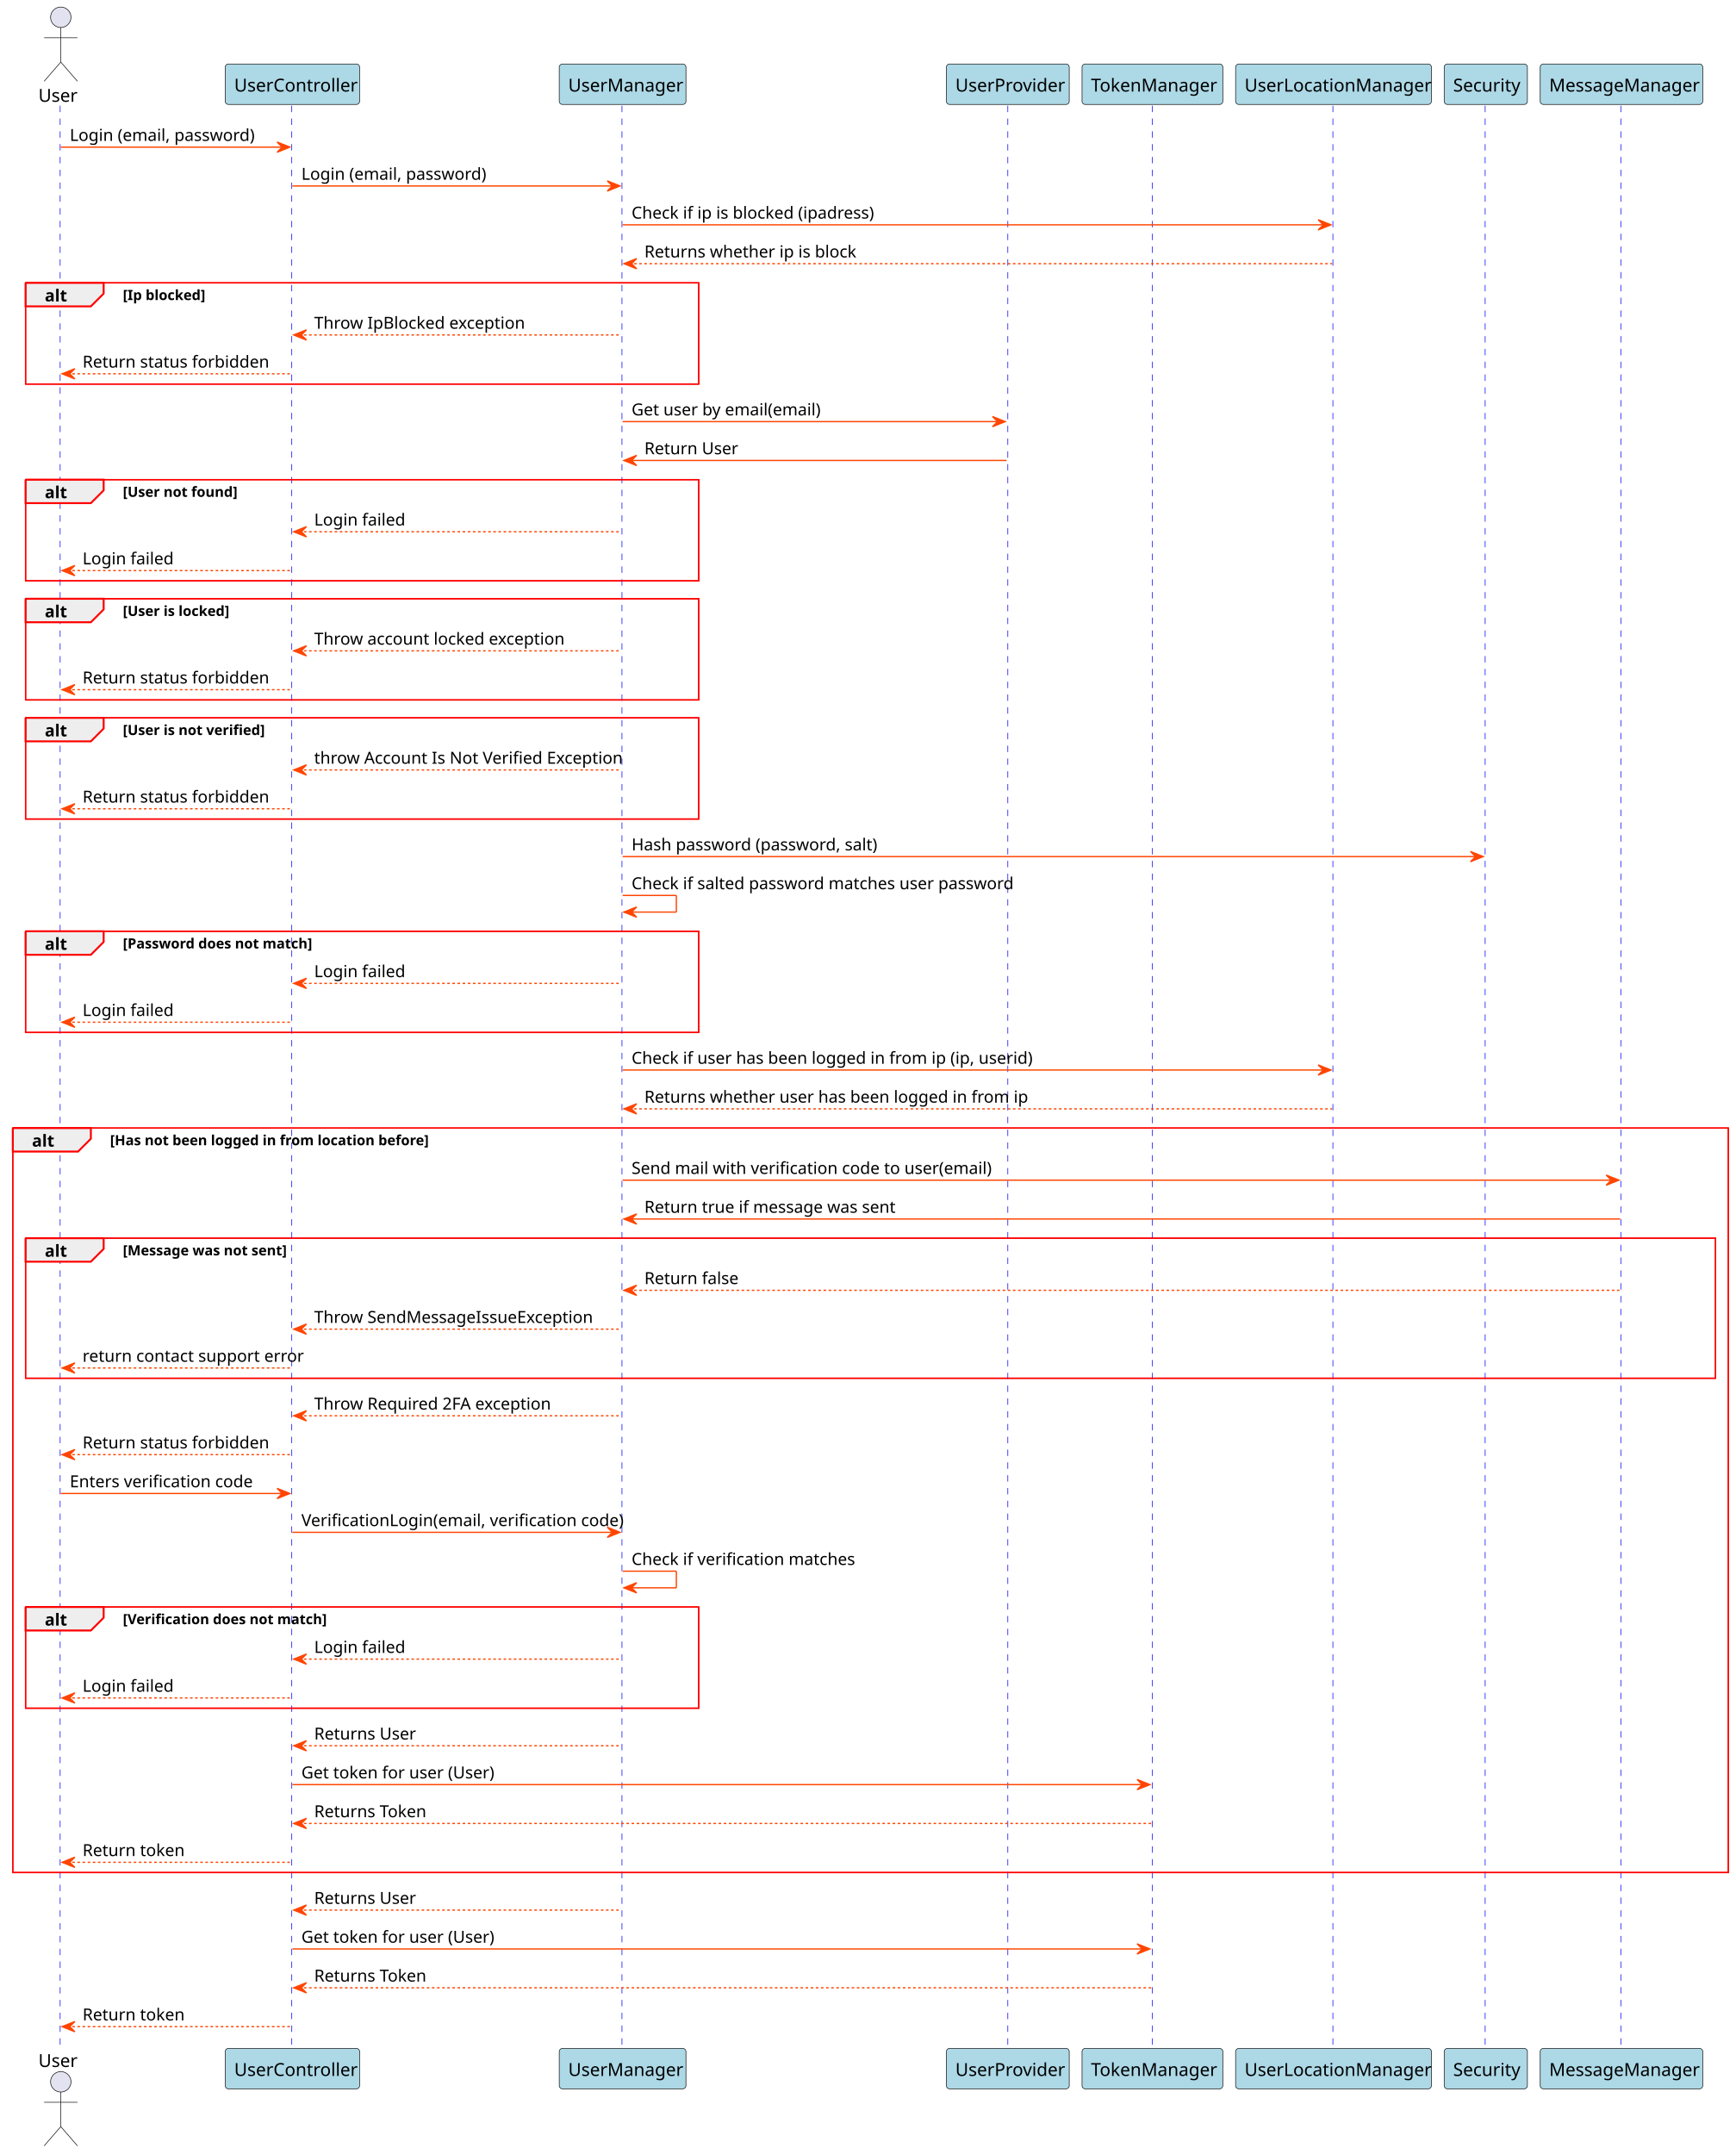
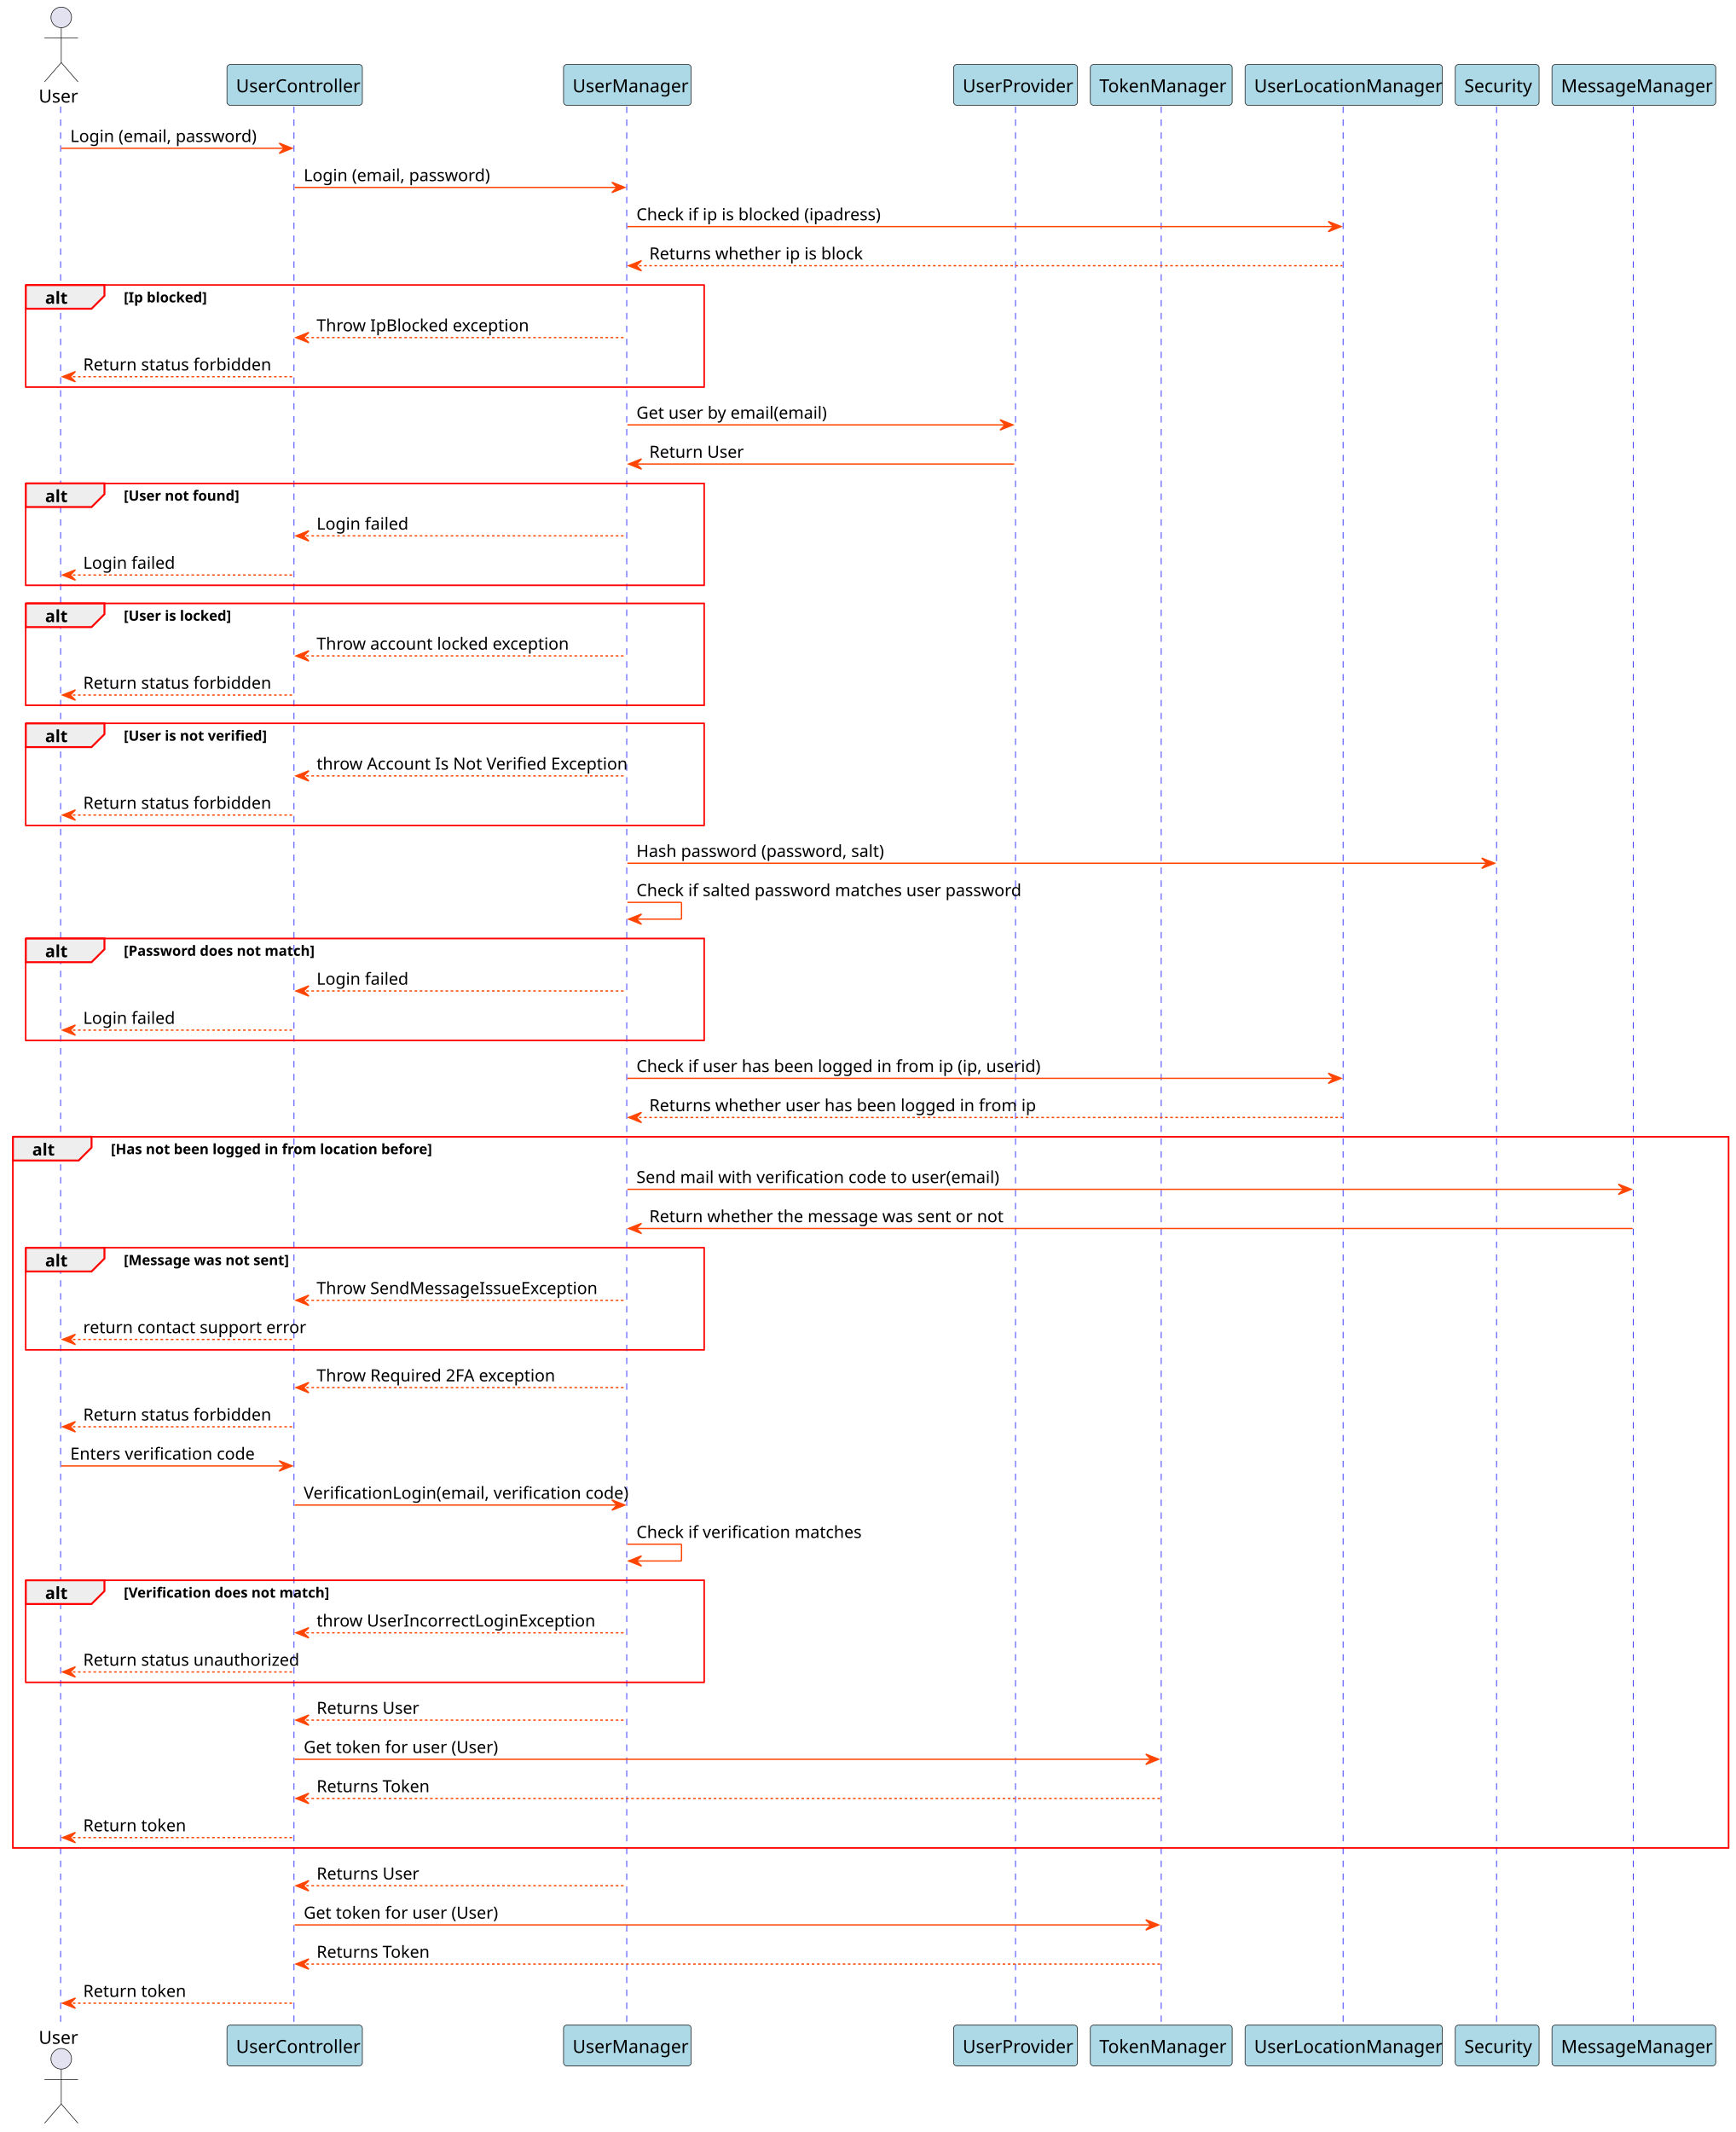
- <svg xmlns="http://www.w3.org/2000/svg" contentStyleType="text/css" height="1683px" preserveAspectRatio="none" style="width:1356px;height:1683px;background:#FFFFFF;" version="1.1" viewBox="0 0 1356 1683" width="1356px" zoomAndPan="magnify">
+ <svg xmlns="http://www.w3.org/2000/svg" contentStyleType="text/css" height="1653px" preserveAspectRatio="none" style="width:1346px;height:1653px;background:#FFFFFF;" version="1.1" viewBox="0 0 1346 1653" width="1346px" zoomAndPan="magnify">
  <defs />
  <g>
    <rect fill="none" height="79.055" style="stroke:#FF0000;stroke-width:1.0;" width="526" x="20" y="221.016" />
    <rect fill="none" height="79.055" style="stroke:#FF0000;stroke-width:1.0;" width="526" x="20" y="374.773" />
    <rect fill="none" height="79.055" style="stroke:#FF0000;stroke-width:1.0;" width="526" x="20" y="467.828" />
    <rect fill="none" height="79.055" style="stroke:#FF0000;stroke-width:1.0;" width="526" x="20" y="560.883" />
    <rect fill="none" height="79.055" style="stroke:#FF0000;stroke-width:1.0;" width="526" x="20" y="727.641" />
-     <rect fill="none" height="581.68" style="stroke:#FF0000;stroke-width:1.0;" width="1340.5" x="10" y="881.398" />
-     <rect fill="none" height="109.406" style="stroke:#FF0000;stroke-width:1.0;" width="1320.5" x="20" y="967.453" />
-     <rect fill="none" height="79.055" style="stroke:#FF0000;stroke-width:1.0;" width="526" x="20" y="1255.617" />
-     <line style="stroke:#0000FF;stroke-width:0.5;stroke-dasharray:5.0,5.0;" x1="47" x2="47" y1="82.609" y2="1601.484" />
-     <line style="stroke:#0000FF;stroke-width:0.5;stroke-dasharray:5.0,5.0;" x1="228" x2="228" y1="82.609" y2="1601.484" />
-     <line style="stroke:#0000FF;stroke-width:0.5;stroke-dasharray:5.0,5.0;" x1="486" x2="486" y1="82.609" y2="1601.484" />
-     <line style="stroke:#0000FF;stroke-width:0.5;stroke-dasharray:5.0,5.0;" x1="787.5" x2="787.5" y1="82.609" y2="1601.484" />
-     <line style="stroke:#0000FF;stroke-width:0.5;stroke-dasharray:5.0,5.0;" x1="900.5" x2="900.5" y1="82.609" y2="1601.484" />
-     <line style="stroke:#0000FF;stroke-width:0.5;stroke-dasharray:5.0,5.0;" x1="1041.5" x2="1041.5" y1="82.609" y2="1601.484" />
-     <line style="stroke:#0000FF;stroke-width:0.5;stroke-dasharray:5.0,5.0;" x1="1160.5" x2="1160.5" y1="82.609" y2="1601.484" />
-     <line style="stroke:#0000FF;stroke-width:0.5;stroke-dasharray:5.0,5.0;" x1="1266.5" x2="1266.5" y1="82.609" y2="1601.484" />
+     <rect fill="none" height="551.328" style="stroke:#FF0000;stroke-width:1.0;" width="1330.5" x="10" y="881.398" />
+     <rect fill="none" height="79.055" style="stroke:#FF0000;stroke-width:1.0;" width="526" x="20" y="967.453" />
+     <rect fill="none" height="79.055" style="stroke:#FF0000;stroke-width:1.0;" width="526" x="20" y="1225.266" />
+     <line style="stroke:#0000FF;stroke-width:0.5;stroke-dasharray:5.0,5.0;" x1="47" x2="47" y1="82.609" y2="1571.133" />
+     <line style="stroke:#0000FF;stroke-width:0.5;stroke-dasharray:5.0,5.0;" x1="228" x2="228" y1="82.609" y2="1571.133" />
+     <line style="stroke:#0000FF;stroke-width:0.5;stroke-dasharray:5.0,5.0;" x1="486" x2="486" y1="82.609" y2="1571.133" />
+     <line style="stroke:#0000FF;stroke-width:0.5;stroke-dasharray:5.0,5.0;" x1="787.5" x2="787.5" y1="82.609" y2="1571.133" />
+     <line style="stroke:#0000FF;stroke-width:0.5;stroke-dasharray:5.0,5.0;" x1="900.5" x2="900.5" y1="82.609" y2="1571.133" />
+     <line style="stroke:#0000FF;stroke-width:0.5;stroke-dasharray:5.0,5.0;" x1="1041.5" x2="1041.5" y1="82.609" y2="1571.133" />
+     <line style="stroke:#0000FF;stroke-width:0.5;stroke-dasharray:5.0,5.0;" x1="1160.5" x2="1160.5" y1="82.609" y2="1571.133" />
+     <line style="stroke:#0000FF;stroke-width:0.5;stroke-dasharray:5.0,5.0;" x1="1266.5" x2="1266.5" y1="82.609" y2="1571.133" />
    <text fill="#000000" font-family="sans-serif" font-size="14" lengthAdjust="spacing" textLength="29" x="30" y="79.533">User</text>
    <ellipse cx="47.5" cy="13.5" fill="#E2E2F0" rx="8" ry="8" style="stroke:#181818;stroke-width:0.5;" />
    <path d="M47.5,21.5 L47.5,48.5 M34.5,29.5 L60.5,29.5 M47.5,48.5 L34.5,63.5 M47.5,48.5 L60.5,63.5 " fill="none" style="stroke:#181818;stroke-width:0.5;" />
-     <text fill="#000000" font-family="sans-serif" font-size="14" lengthAdjust="spacing" textLength="29" x="30" y="1615.018">User</text>
-     <ellipse cx="47.5" cy="1626.594" fill="#E2E2F0" rx="8" ry="8" style="stroke:#181818;stroke-width:0.5;" />
-     <path d="M47.5,1634.594 L47.5,1661.594 M34.5,1642.594 L60.5,1642.594 M47.5,1661.594 L34.5,1676.594 M47.5,1661.594 L60.5,1676.594 " fill="none" style="stroke:#181818;stroke-width:0.5;" />
+     <text fill="#000000" font-family="sans-serif" font-size="14" lengthAdjust="spacing" textLength="29" x="30" y="1584.666">User</text>
+     <ellipse cx="47.5" cy="1596.242" fill="#E2E2F0" rx="8" ry="8" style="stroke:#181818;stroke-width:0.5;" />
+     <path d="M47.5,1604.242 L47.5,1631.242 M34.5,1612.242 L60.5,1612.242 M47.5,1631.242 L34.5,1646.242 M47.5,1631.242 L60.5,1646.242 " fill="none" style="stroke:#181818;stroke-width:0.5;" />
    <rect fill="#ADD8E6" height="31.609" rx="2.5" ry="2.5" style="stroke:#181818;stroke-width:0.5;" width="105" x="176" y="50" />
    <text fill="#000000" font-family="sans-serif" font-size="14" lengthAdjust="spacing" textLength="91" x="183" y="71.533">UserController</text>
-     <rect fill="#ADD8E6" height="31.609" rx="2.5" ry="2.5" style="stroke:#181818;stroke-width:0.5;" width="105" x="176" y="1600.484" />
-     <text fill="#000000" font-family="sans-serif" font-size="14" lengthAdjust="spacing" textLength="91" x="183" y="1622.018">UserController</text>
+     <rect fill="#ADD8E6" height="31.609" rx="2.5" ry="2.5" style="stroke:#181818;stroke-width:0.5;" width="105" x="176" y="1570.133" />
+     <text fill="#000000" font-family="sans-serif" font-size="14" lengthAdjust="spacing" textLength="91" x="183" y="1591.666">UserController</text>
    <rect fill="#ADD8E6" height="31.609" rx="2.5" ry="2.5" style="stroke:#181818;stroke-width:0.5;" width="99" x="437" y="50" />
    <text fill="#000000" font-family="sans-serif" font-size="14" lengthAdjust="spacing" textLength="85" x="444" y="71.533">UserManager</text>
-     <rect fill="#ADD8E6" height="31.609" rx="2.5" ry="2.5" style="stroke:#181818;stroke-width:0.5;" width="99" x="437" y="1600.484" />
-     <text fill="#000000" font-family="sans-serif" font-size="14" lengthAdjust="spacing" textLength="85" x="444" y="1622.018">UserManager</text>
+     <rect fill="#ADD8E6" height="31.609" rx="2.5" ry="2.5" style="stroke:#181818;stroke-width:0.5;" width="99" x="437" y="1570.133" />
+     <text fill="#000000" font-family="sans-serif" font-size="14" lengthAdjust="spacing" textLength="85" x="444" y="1591.666">UserManager</text>
    <rect fill="#ADD8E6" height="31.609" rx="2.5" ry="2.5" style="stroke:#181818;stroke-width:0.5;" width="96" x="739.5" y="50" />
    <text fill="#000000" font-family="sans-serif" font-size="14" lengthAdjust="spacing" textLength="82" x="746.5" y="71.533">UserProvider</text>
-     <rect fill="#ADD8E6" height="31.609" rx="2.5" ry="2.5" style="stroke:#181818;stroke-width:0.5;" width="96" x="739.5" y="1600.484" />
-     <text fill="#000000" font-family="sans-serif" font-size="14" lengthAdjust="spacing" textLength="82" x="746.5" y="1622.018">UserProvider</text>
+     <rect fill="#ADD8E6" height="31.609" rx="2.5" ry="2.5" style="stroke:#181818;stroke-width:0.5;" width="96" x="739.5" y="1570.133" />
+     <text fill="#000000" font-family="sans-serif" font-size="14" lengthAdjust="spacing" textLength="82" x="746.5" y="1591.666">UserProvider</text>
    <rect fill="#ADD8E6" height="31.609" rx="2.5" ry="2.5" style="stroke:#181818;stroke-width:0.5;" width="110" x="845.5" y="50" />
    <text fill="#000000" font-family="sans-serif" font-size="14" lengthAdjust="spacing" textLength="96" x="852.5" y="71.533">TokenManager</text>
-     <rect fill="#ADD8E6" height="31.609" rx="2.5" ry="2.5" style="stroke:#181818;stroke-width:0.5;" width="110" x="845.5" y="1600.484" />
-     <text fill="#000000" font-family="sans-serif" font-size="14" lengthAdjust="spacing" textLength="96" x="852.5" y="1622.018">TokenManager</text>
+     <rect fill="#ADD8E6" height="31.609" rx="2.5" ry="2.5" style="stroke:#181818;stroke-width:0.5;" width="110" x="845.5" y="1570.133" />
+     <text fill="#000000" font-family="sans-serif" font-size="14" lengthAdjust="spacing" textLength="96" x="852.5" y="1591.666">TokenManager</text>
    <rect fill="#ADD8E6" height="31.609" rx="2.5" ry="2.5" style="stroke:#181818;stroke-width:0.5;" width="153" x="965.5" y="50" />
    <text fill="#000000" font-family="sans-serif" font-size="14" lengthAdjust="spacing" textLength="139" x="972.5" y="71.533">UserLocationManager</text>
-     <rect fill="#ADD8E6" height="31.609" rx="2.5" ry="2.5" style="stroke:#181818;stroke-width:0.5;" width="153" x="965.5" y="1600.484" />
-     <text fill="#000000" font-family="sans-serif" font-size="14" lengthAdjust="spacing" textLength="139" x="972.5" y="1622.018">UserLocationManager</text>
+     <rect fill="#ADD8E6" height="31.609" rx="2.5" ry="2.5" style="stroke:#181818;stroke-width:0.5;" width="153" x="965.5" y="1570.133" />
+     <text fill="#000000" font-family="sans-serif" font-size="14" lengthAdjust="spacing" textLength="139" x="972.5" y="1591.666">UserLocationManager</text>
    <rect fill="#ADD8E6" height="31.609" rx="2.5" ry="2.5" style="stroke:#181818;stroke-width:0.5;" width="65" x="1128.5" y="50" />
    <text fill="#000000" font-family="sans-serif" font-size="14" lengthAdjust="spacing" textLength="51" x="1135.5" y="71.533">Security</text>
-     <rect fill="#ADD8E6" height="31.609" rx="2.5" ry="2.5" style="stroke:#181818;stroke-width:0.5;" width="65" x="1128.5" y="1600.484" />
-     <text fill="#000000" font-family="sans-serif" font-size="14" lengthAdjust="spacing" textLength="51" x="1135.5" y="1622.018">Security</text>
+     <rect fill="#ADD8E6" height="31.609" rx="2.5" ry="2.5" style="stroke:#181818;stroke-width:0.5;" width="65" x="1128.5" y="1570.133" />
+     <text fill="#000000" font-family="sans-serif" font-size="14" lengthAdjust="spacing" textLength="51" x="1135.5" y="1591.666">Security</text>
    <rect fill="#ADD8E6" height="31.609" rx="2.5" ry="2.5" style="stroke:#181818;stroke-width:0.5;" width="127" x="1203.5" y="50" />
    <text fill="#000000" font-family="sans-serif" font-size="14" lengthAdjust="spacing" textLength="113" x="1210.5" y="71.533">MessageManager</text>
-     <rect fill="#ADD8E6" height="31.609" rx="2.5" ry="2.5" style="stroke:#181818;stroke-width:0.5;" width="127" x="1203.5" y="1600.484" />
-     <text fill="#000000" font-family="sans-serif" font-size="14" lengthAdjust="spacing" textLength="113" x="1210.5" y="1622.018">MessageManager</text>
+     <rect fill="#ADD8E6" height="31.609" rx="2.5" ry="2.5" style="stroke:#181818;stroke-width:0.5;" width="127" x="1203.5" y="1570.133" />
+     <text fill="#000000" font-family="sans-serif" font-size="14" lengthAdjust="spacing" textLength="113" x="1210.5" y="1591.666">MessageManager</text>
    <polygon fill="#FF4500" points="216.5,110.961,226.5,114.961,216.5,118.961,220.5,114.961" style="stroke:#FF4500;stroke-width:1.0;" />
    <line style="stroke:#FF4500;stroke-width:1.0;" x1="47.5" x2="222.5" y1="114.961" y2="114.961" />
    <text fill="#000000" font-family="sans-serif" font-size="13" lengthAdjust="spacing" textLength="137" x="54.5" y="110.105">Login (email, password)</text>
    <polygon fill="#FF4500" points="474.5,141.312,484.5,145.312,474.5,149.312,478.5,145.312" style="stroke:#FF4500;stroke-width:1.0;" />
    <line style="stroke:#FF4500;stroke-width:1.0;" x1="228.5" x2="480.5" y1="145.312" y2="145.312" />
    <text fill="#000000" font-family="sans-serif" font-size="13" lengthAdjust="spacing" textLength="137" x="235.5" y="140.456">Login (email, password)</text>
    <polygon fill="#FF4500" points="1030,171.664,1040,175.664,1030,179.664,1034,175.664" style="stroke:#FF4500;stroke-width:1.0;" />
    <line style="stroke:#FF4500;stroke-width:1.0;" x1="486.5" x2="1036" y1="175.664" y2="175.664" />
    <text fill="#000000" font-family="sans-serif" font-size="13" lengthAdjust="spacing" textLength="185" x="493.5" y="170.808">Check if ip is blocked (ipadress)</text>
    <polygon fill="#FF4500" points="497.5,202.016,487.5,206.016,497.5,210.016,493.5,206.016" style="stroke:#FF4500;stroke-width:1.0;" />
    <line style="stroke:#FF4500;stroke-width:1.0;stroke-dasharray:2.0,2.0;" x1="491.5" x2="1041" y1="206.016" y2="206.016" />
    <text fill="#000000" font-family="sans-serif" font-size="13" lengthAdjust="spacing" textLength="157" x="503.5" y="201.159">Returns whether ip is block</text>
    <path d="M20,221.016 L81,221.016 L81,229.367 L71,239.367 L20,239.367 L20,221.016 " fill="#EEEEEE" style="stroke:#FF0000;stroke-width:1.5;" />
    <rect fill="none" height="79.055" style="stroke:#FF0000;stroke-width:1.0;" width="526" x="20" y="221.016" />
    <text fill="#000000" font-family="sans-serif" font-size="13" font-weight="bold" lengthAdjust="spacing" textLength="16" x="35" y="235.511">alt</text>
    <text fill="#000000" font-family="sans-serif" font-size="11" font-weight="bold" lengthAdjust="spacing" textLength="65" x="96" y="234.435">[Ip blocked]</text>
    <polygon fill="#FF4500" points="239.5,257.719,229.5,261.719,239.5,265.719,235.5,261.719" style="stroke:#FF4500;stroke-width:1.0;" />
    <line style="stroke:#FF4500;stroke-width:1.0;stroke-dasharray:2.0,2.0;" x1="233.5" x2="485.5" y1="261.719" y2="261.719" />
    <text fill="#000000" font-family="sans-serif" font-size="13" lengthAdjust="spacing" textLength="155" x="245.5" y="256.862">Throw IpBlocked exception</text>
    <polygon fill="#FF4500" points="58.5,288.07,48.5,292.07,58.5,296.07,54.5,292.07" style="stroke:#FF4500;stroke-width:1.0;" />
    <line style="stroke:#FF4500;stroke-width:1.0;stroke-dasharray:2.0,2.0;" x1="52.5" x2="227.5" y1="292.07" y2="292.07" />
    <text fill="#000000" font-family="sans-serif" font-size="13" lengthAdjust="spacing" textLength="134" x="64.5" y="287.214">Return status forbidden</text>
    <polygon fill="#FF4500" points="775.5,325.422,785.5,329.422,775.5,333.422,779.5,329.422" style="stroke:#FF4500;stroke-width:1.0;" />
    <line style="stroke:#FF4500;stroke-width:1.0;" x1="486.5" x2="781.5" y1="329.422" y2="329.422" />
    <text fill="#000000" font-family="sans-serif" font-size="13" lengthAdjust="spacing" textLength="142" x="493.5" y="324.565">Get user by email(email)</text>
    <polygon fill="#FF4500" points="497.5,355.773,487.5,359.773,497.5,363.773,493.5,359.773" style="stroke:#FF4500;stroke-width:1.0;" />
    <line style="stroke:#FF4500;stroke-width:1.0;" x1="491.5" x2="786.5" y1="359.773" y2="359.773" />
    <text fill="#000000" font-family="sans-serif" font-size="13" lengthAdjust="spacing" textLength="69" x="503.5" y="354.917">Return User</text>
    <path d="M20,374.773 L81,374.773 L81,383.125 L71,393.125 L20,393.125 L20,374.773 " fill="#EEEEEE" style="stroke:#FF0000;stroke-width:1.5;" />
    <rect fill="none" height="79.055" style="stroke:#FF0000;stroke-width:1.0;" width="526" x="20" y="374.773" />
    <text fill="#000000" font-family="sans-serif" font-size="13" font-weight="bold" lengthAdjust="spacing" textLength="16" x="35" y="389.269">alt</text>
    <text fill="#000000" font-family="sans-serif" font-size="11" font-weight="bold" lengthAdjust="spacing" textLength="90" x="96" y="388.192">[User not found]</text>
    <polygon fill="#FF4500" points="239.5,411.477,229.5,415.477,239.5,419.477,235.5,415.477" style="stroke:#FF4500;stroke-width:1.0;" />
    <line style="stroke:#FF4500;stroke-width:1.0;stroke-dasharray:2.0,2.0;" x1="233.5" x2="485.5" y1="415.477" y2="415.477" />
    <text fill="#000000" font-family="sans-serif" font-size="13" lengthAdjust="spacing" textLength="65" x="245.5" y="410.62">Login failed</text>
    <polygon fill="#FF4500" points="58.5,441.828,48.5,445.828,58.5,449.828,54.5,445.828" style="stroke:#FF4500;stroke-width:1.0;" />
    <line style="stroke:#FF4500;stroke-width:1.0;stroke-dasharray:2.0,2.0;" x1="52.5" x2="227.5" y1="445.828" y2="445.828" />
    <text fill="#000000" font-family="sans-serif" font-size="13" lengthAdjust="spacing" textLength="65" x="64.5" y="440.972">Login failed</text>
    <path d="M20,467.828 L81,467.828 L81,476.18 L71,486.18 L20,486.18 L20,467.828 " fill="#EEEEEE" style="stroke:#FF0000;stroke-width:1.5;" />
    <rect fill="none" height="79.055" style="stroke:#FF0000;stroke-width:1.0;" width="526" x="20" y="467.828" />
    <text fill="#000000" font-family="sans-serif" font-size="13" font-weight="bold" lengthAdjust="spacing" textLength="16" x="35" y="482.323">alt</text>
    <text fill="#000000" font-family="sans-serif" font-size="11" font-weight="bold" lengthAdjust="spacing" textLength="87" x="96" y="481.247">[User is locked]</text>
    <polygon fill="#FF4500" points="239.5,504.531,229.5,508.531,239.5,512.531,235.5,508.531" style="stroke:#FF4500;stroke-width:1.0;" />
    <line style="stroke:#FF4500;stroke-width:1.0;stroke-dasharray:2.0,2.0;" x1="233.5" x2="485.5" y1="508.531" y2="508.531" />
    <text fill="#000000" font-family="sans-serif" font-size="13" lengthAdjust="spacing" textLength="186" x="245.5" y="503.675">Throw account locked exception</text>
    <polygon fill="#FF4500" points="58.5,534.883,48.5,538.883,58.5,542.883,54.5,538.883" style="stroke:#FF4500;stroke-width:1.0;" />
    <line style="stroke:#FF4500;stroke-width:1.0;stroke-dasharray:2.0,2.0;" x1="52.5" x2="227.5" y1="538.883" y2="538.883" />
    <text fill="#000000" font-family="sans-serif" font-size="13" lengthAdjust="spacing" textLength="134" x="64.5" y="534.026">Return status forbidden</text>
    <path d="M20,560.883 L81,560.883 L81,569.234 L71,579.234 L20,579.234 L20,560.883 " fill="#EEEEEE" style="stroke:#FF0000;stroke-width:1.5;" />
    <rect fill="none" height="79.055" style="stroke:#FF0000;stroke-width:1.0;" width="526" x="20" y="560.883" />
    <text fill="#000000" font-family="sans-serif" font-size="13" font-weight="bold" lengthAdjust="spacing" textLength="16" x="35" y="575.378">alt</text>
    <text fill="#000000" font-family="sans-serif" font-size="11" font-weight="bold" lengthAdjust="spacing" textLength="113" x="96" y="574.302">[User is not verified]</text>
    <polygon fill="#FF4500" points="239.5,597.586,229.5,601.586,239.5,605.586,235.5,601.586" style="stroke:#FF4500;stroke-width:1.0;" />
    <line style="stroke:#FF4500;stroke-width:1.0;stroke-dasharray:2.0,2.0;" x1="233.5" x2="485.5" y1="601.586" y2="601.586" />
    <text fill="#000000" font-family="sans-serif" font-size="13" lengthAdjust="spacing" textLength="230" x="245.5" y="596.73">throw Account Is Not Verified Exception</text>
    <polygon fill="#FF4500" points="58.5,627.938,48.5,631.938,58.5,635.938,54.5,631.938" style="stroke:#FF4500;stroke-width:1.0;" />
    <line style="stroke:#FF4500;stroke-width:1.0;stroke-dasharray:2.0,2.0;" x1="52.5" x2="227.5" y1="631.938" y2="631.938" />
    <text fill="#000000" font-family="sans-serif" font-size="13" lengthAdjust="spacing" textLength="134" x="64.5" y="627.081">Return status forbidden</text>
    <polygon fill="#FF4500" points="1149,665.289,1159,669.289,1149,673.289,1153,669.289" style="stroke:#FF4500;stroke-width:1.0;" />
    <line style="stroke:#FF4500;stroke-width:1.0;" x1="486.5" x2="1155" y1="669.289" y2="669.289" />
    <text fill="#000000" font-family="sans-serif" font-size="13" lengthAdjust="spacing" textLength="185" x="493.5" y="664.433">Hash password (password, salt)</text>
    <line style="stroke:#FF4500;stroke-width:1.0;" x1="486.5" x2="528.5" y1="699.641" y2="699.641" />
    <line style="stroke:#FF4500;stroke-width:1.0;" x1="528.5" x2="528.5" y1="699.641" y2="712.641" />
    <line style="stroke:#FF4500;stroke-width:1.0;" x1="487.5" x2="528.5" y1="712.641" y2="712.641" />
    <polygon fill="#FF4500" points="497.5,708.641,487.5,712.641,497.5,716.641,493.5,712.641" style="stroke:#FF4500;stroke-width:1.0;" />
    <text fill="#000000" font-family="sans-serif" font-size="13" lengthAdjust="spacing" textLength="287" x="493.5" y="694.784">Check if salted password matches user password</text>
    <path d="M20,727.641 L81,727.641 L81,735.992 L71,745.992 L20,745.992 L20,727.641 " fill="#EEEEEE" style="stroke:#FF0000;stroke-width:1.5;" />
    <rect fill="none" height="79.055" style="stroke:#FF0000;stroke-width:1.0;" width="526" x="20" y="727.641" />
    <text fill="#000000" font-family="sans-serif" font-size="13" font-weight="bold" lengthAdjust="spacing" textLength="16" x="35" y="742.136">alt</text>
    <text fill="#000000" font-family="sans-serif" font-size="11" font-weight="bold" lengthAdjust="spacing" textLength="153" x="96" y="741.06">[Password does not match]</text>
    <polygon fill="#FF4500" points="239.5,764.344,229.5,768.344,239.5,772.344,235.5,768.344" style="stroke:#FF4500;stroke-width:1.0;" />
    <line style="stroke:#FF4500;stroke-width:1.0;stroke-dasharray:2.0,2.0;" x1="233.5" x2="485.5" y1="768.344" y2="768.344" />
    <text fill="#000000" font-family="sans-serif" font-size="13" lengthAdjust="spacing" textLength="65" x="245.5" y="763.487">Login failed</text>
    <polygon fill="#FF4500" points="58.5,794.695,48.5,798.695,58.5,802.695,54.5,798.695" style="stroke:#FF4500;stroke-width:1.0;" />
    <line style="stroke:#FF4500;stroke-width:1.0;stroke-dasharray:2.0,2.0;" x1="52.5" x2="227.5" y1="798.695" y2="798.695" />
    <text fill="#000000" font-family="sans-serif" font-size="13" lengthAdjust="spacing" textLength="65" x="64.5" y="793.839">Login failed</text>
    <polygon fill="#FF4500" points="1030,832.047,1040,836.047,1030,840.047,1034,836.047" style="stroke:#FF4500;stroke-width:1.0;" />
    <line style="stroke:#FF4500;stroke-width:1.0;" x1="486.5" x2="1036" y1="836.047" y2="836.047" />
    <text fill="#000000" font-family="sans-serif" font-size="13" lengthAdjust="spacing" textLength="297" x="493.5" y="831.19">Check if user has been logged in from ip (ip, userid)</text>
    <polygon fill="#FF4500" points="497.5,862.398,487.5,866.398,497.5,870.398,493.5,866.398" style="stroke:#FF4500;stroke-width:1.0;" />
    <line style="stroke:#FF4500;stroke-width:1.0;stroke-dasharray:2.0,2.0;" x1="491.5" x2="1041" y1="866.398" y2="866.398" />
    <text fill="#000000" font-family="sans-serif" font-size="13" lengthAdjust="spacing" textLength="279" x="503.5" y="861.542">Returns whether user has been logged in from ip</text>
    <path d="M10,881.398 L71,881.398 L71,889.75 L61,899.75 L10,899.75 L10,881.398 " fill="#EEEEEE" style="stroke:#FF0000;stroke-width:1.5;" />
-     <rect fill="none" height="581.68" style="stroke:#FF0000;stroke-width:1.0;" width="1340.5" x="10" y="881.398" />
+     <rect fill="none" height="551.328" style="stroke:#FF0000;stroke-width:1.0;" width="1330.5" x="10" y="881.398" />
    <text fill="#000000" font-family="sans-serif" font-size="13" font-weight="bold" lengthAdjust="spacing" textLength="16" x="25" y="895.894">alt</text>
    <text fill="#000000" font-family="sans-serif" font-size="11" font-weight="bold" lengthAdjust="spacing" textLength="250" x="86" y="894.817">[Has not been logged in from location before]</text>
    <polygon fill="#FF4500" points="1255,918.102,1265,922.102,1255,926.102,1259,922.102" style="stroke:#FF4500;stroke-width:1.0;" />
    <line style="stroke:#FF4500;stroke-width:1.0;" x1="486.5" x2="1261" y1="922.102" y2="922.102" />
    <text fill="#000000" font-family="sans-serif" font-size="13" lengthAdjust="spacing" textLength="264" x="493.5" y="917.245">Send mail with verification code to user(email)</text>
    <polygon fill="#FF4500" points="497.5,948.453,487.5,952.453,497.5,956.453,493.5,952.453" style="stroke:#FF4500;stroke-width:1.0;" />
    <line style="stroke:#FF4500;stroke-width:1.0;" x1="491.5" x2="1266" y1="952.453" y2="952.453" />
-     <text fill="#000000" font-family="sans-serif" font-size="13" lengthAdjust="spacing" textLength="187" x="503.5" y="947.597">Return true if message was sent</text>
+     <text fill="#000000" font-family="sans-serif" font-size="13" lengthAdjust="spacing" textLength="259" x="503.5" y="947.597">Return whether the message was sent or not</text>
    <path d="M20,967.453 L81,967.453 L81,975.805 L71,985.805 L20,985.805 L20,967.453 " fill="#EEEEEE" style="stroke:#FF0000;stroke-width:1.5;" />
-     <rect fill="none" height="109.406" style="stroke:#FF0000;stroke-width:1.0;" width="1320.5" x="20" y="967.453" />
+     <rect fill="none" height="79.055" style="stroke:#FF0000;stroke-width:1.0;" width="526" x="20" y="967.453" />
    <text fill="#000000" font-family="sans-serif" font-size="13" font-weight="bold" lengthAdjust="spacing" textLength="16" x="35" y="981.948">alt</text>
    <text fill="#000000" font-family="sans-serif" font-size="11" font-weight="bold" lengthAdjust="spacing" textLength="134" x="96" y="980.872">[Message was not sent]</text>
-     <polygon fill="#FF4500" points="497.5,1004.156,487.5,1008.156,497.5,1012.156,493.5,1008.156" style="stroke:#FF4500;stroke-width:1.0;" />
-     <line style="stroke:#FF4500;stroke-width:1.0;stroke-dasharray:2.0,2.0;" x1="491.5" x2="1266" y1="1008.156" y2="1008.156" />
-     <text fill="#000000" font-family="sans-serif" font-size="13" lengthAdjust="spacing" textLength="69" x="503.5" y="1003.3">Return false</text>
-     <polygon fill="#FF4500" points="239.5,1034.508,229.5,1038.508,239.5,1042.508,235.5,1038.508" style="stroke:#FF4500;stroke-width:1.0;" />
-     <line style="stroke:#FF4500;stroke-width:1.0;stroke-dasharray:2.0,2.0;" x1="233.5" x2="485.5" y1="1038.508" y2="1038.508" />
-     <text fill="#000000" font-family="sans-serif" font-size="13" lengthAdjust="spacing" textLength="210" x="245.5" y="1033.651">Throw SendMessageIssueException</text>
-     <polygon fill="#FF4500" points="58.5,1064.859,48.5,1068.859,58.5,1072.859,54.5,1068.859" style="stroke:#FF4500;stroke-width:1.0;" />
-     <line style="stroke:#FF4500;stroke-width:1.0;stroke-dasharray:2.0,2.0;" x1="52.5" x2="227.5" y1="1068.859" y2="1068.859" />
-     <text fill="#000000" font-family="sans-serif" font-size="13" lengthAdjust="spacing" textLength="157" x="64.5" y="1064.003">return contact support error</text>
-     <polygon fill="#FF4500" points="239.5,1102.211,229.5,1106.211,239.5,1110.211,235.5,1106.211" style="stroke:#FF4500;stroke-width:1.0;" />
-     <line style="stroke:#FF4500;stroke-width:1.0;stroke-dasharray:2.0,2.0;" x1="233.5" x2="485.5" y1="1106.211" y2="1106.211" />
-     <text fill="#000000" font-family="sans-serif" font-size="13" lengthAdjust="spacing" textLength="177" x="245.5" y="1101.354">Throw Required 2FA exception</text>
-     <polygon fill="#FF4500" points="58.5,1132.562,48.5,1136.562,58.5,1140.562,54.5,1136.562" style="stroke:#FF4500;stroke-width:1.0;" />
-     <line style="stroke:#FF4500;stroke-width:1.0;stroke-dasharray:2.0,2.0;" x1="52.5" x2="227.5" y1="1136.562" y2="1136.562" />
-     <text fill="#000000" font-family="sans-serif" font-size="13" lengthAdjust="spacing" textLength="134" x="64.5" y="1131.706">Return status forbidden</text>
-     <polygon fill="#FF4500" points="216.5,1162.914,226.5,1166.914,216.5,1170.914,220.5,1166.914" style="stroke:#FF4500;stroke-width:1.0;" />
-     <line style="stroke:#FF4500;stroke-width:1.0;" x1="47.5" x2="222.5" y1="1166.914" y2="1166.914" />
-     <text fill="#000000" font-family="sans-serif" font-size="13" lengthAdjust="spacing" textLength="134" x="54.5" y="1162.058">Enters verification code</text>
-     <polygon fill="#FF4500" points="474.5,1193.266,484.5,1197.266,474.5,1201.266,478.5,1197.266" style="stroke:#FF4500;stroke-width:1.0;" />
-     <line style="stroke:#FF4500;stroke-width:1.0;" x1="228.5" x2="480.5" y1="1197.266" y2="1197.266" />
-     <text fill="#000000" font-family="sans-serif" font-size="13" lengthAdjust="spacing" textLength="234" x="235.5" y="1192.409">VerificationLogin(email, verification code)</text>
-     <line style="stroke:#FF4500;stroke-width:1.0;" x1="486.5" x2="528.5" y1="1227.617" y2="1227.617" />
-     <line style="stroke:#FF4500;stroke-width:1.0;" x1="528.5" x2="528.5" y1="1227.617" y2="1240.617" />
-     <line style="stroke:#FF4500;stroke-width:1.0;" x1="487.5" x2="528.5" y1="1240.617" y2="1240.617" />
-     <polygon fill="#FF4500" points="497.5,1236.617,487.5,1240.617,497.5,1244.617,493.5,1240.617" style="stroke:#FF4500;stroke-width:1.0;" />
-     <text fill="#000000" font-family="sans-serif" font-size="13" lengthAdjust="spacing" textLength="165" x="493.5" y="1222.761">Check if verification matches</text>
-     <path d="M20,1255.617 L81,1255.617 L81,1263.969 L71,1273.969 L20,1273.969 L20,1255.617 " fill="#EEEEEE" style="stroke:#FF0000;stroke-width:1.5;" />
-     <rect fill="none" height="79.055" style="stroke:#FF0000;stroke-width:1.0;" width="526" x="20" y="1255.617" />
-     <text fill="#000000" font-family="sans-serif" font-size="13" font-weight="bold" lengthAdjust="spacing" textLength="16" x="35" y="1270.112">alt</text>
-     <text fill="#000000" font-family="sans-serif" font-size="11" font-weight="bold" lengthAdjust="spacing" textLength="160" x="96" y="1269.036">[Verification does not match]</text>
-     <polygon fill="#FF4500" points="239.5,1292.32,229.5,1296.32,239.5,1300.32,235.5,1296.32" style="stroke:#FF4500;stroke-width:1.0;" />
-     <line style="stroke:#FF4500;stroke-width:1.0;stroke-dasharray:2.0,2.0;" x1="233.5" x2="485.5" y1="1296.32" y2="1296.32" />
-     <text fill="#000000" font-family="sans-serif" font-size="13" lengthAdjust="spacing" textLength="65" x="245.5" y="1291.464">Login failed</text>
-     <polygon fill="#FF4500" points="58.5,1322.672,48.5,1326.672,58.5,1330.672,54.5,1326.672" style="stroke:#FF4500;stroke-width:1.0;" />
-     <line style="stroke:#FF4500;stroke-width:1.0;stroke-dasharray:2.0,2.0;" x1="52.5" x2="227.5" y1="1326.672" y2="1326.672" />
-     <text fill="#000000" font-family="sans-serif" font-size="13" lengthAdjust="spacing" textLength="65" x="64.5" y="1321.815">Login failed</text>
-     <polygon fill="#FF4500" points="239.5,1360.023,229.5,1364.023,239.5,1368.023,235.5,1364.023" style="stroke:#FF4500;stroke-width:1.0;" />
-     <line style="stroke:#FF4500;stroke-width:1.0;stroke-dasharray:2.0,2.0;" x1="233.5" x2="485.5" y1="1364.023" y2="1364.023" />
-     <text fill="#000000" font-family="sans-serif" font-size="13" lengthAdjust="spacing" textLength="76" x="245.5" y="1359.167">Returns User</text>
-     <polygon fill="#FF4500" points="888.5,1390.375,898.5,1394.375,888.5,1398.375,892.5,1394.375" style="stroke:#FF4500;stroke-width:1.0;" />
-     <line style="stroke:#FF4500;stroke-width:1.0;" x1="228.5" x2="894.5" y1="1394.375" y2="1394.375" />
-     <text fill="#000000" font-family="sans-serif" font-size="13" lengthAdjust="spacing" textLength="143" x="235.5" y="1389.519">Get token for user (User)</text>
-     <polygon fill="#FF4500" points="239.5,1420.727,229.5,1424.727,239.5,1428.727,235.5,1424.727" style="stroke:#FF4500;stroke-width:1.0;" />
-     <line style="stroke:#FF4500;stroke-width:1.0;stroke-dasharray:2.0,2.0;" x1="233.5" x2="899.5" y1="1424.727" y2="1424.727" />
-     <text fill="#000000" font-family="sans-serif" font-size="13" lengthAdjust="spacing" textLength="84" x="245.5" y="1419.87">Returns Token</text>
-     <polygon fill="#FF4500" points="58.5,1451.078,48.5,1455.078,58.5,1459.078,54.5,1455.078" style="stroke:#FF4500;stroke-width:1.0;" />
-     <line style="stroke:#FF4500;stroke-width:1.0;stroke-dasharray:2.0,2.0;" x1="52.5" x2="227.5" y1="1455.078" y2="1455.078" />
-     <text fill="#000000" font-family="sans-serif" font-size="13" lengthAdjust="spacing" textLength="74" x="64.5" y="1450.222">Return token</text>
-     <polygon fill="#FF4500" points="239.5,1488.43,229.5,1492.43,239.5,1496.43,235.5,1492.43" style="stroke:#FF4500;stroke-width:1.0;" />
-     <line style="stroke:#FF4500;stroke-width:1.0;stroke-dasharray:2.0,2.0;" x1="233.5" x2="485.5" y1="1492.43" y2="1492.43" />
-     <text fill="#000000" font-family="sans-serif" font-size="13" lengthAdjust="spacing" textLength="76" x="245.5" y="1487.573">Returns User</text>
-     <polygon fill="#FF4500" points="888.5,1518.781,898.5,1522.781,888.5,1526.781,892.5,1522.781" style="stroke:#FF4500;stroke-width:1.0;" />
-     <line style="stroke:#FF4500;stroke-width:1.0;" x1="228.5" x2="894.5" y1="1522.781" y2="1522.781" />
-     <text fill="#000000" font-family="sans-serif" font-size="13" lengthAdjust="spacing" textLength="143" x="235.5" y="1517.925">Get token for user (User)</text>
-     <polygon fill="#FF4500" points="239.5,1549.133,229.5,1553.133,239.5,1557.133,235.5,1553.133" style="stroke:#FF4500;stroke-width:1.0;" />
-     <line style="stroke:#FF4500;stroke-width:1.0;stroke-dasharray:2.0,2.0;" x1="233.5" x2="899.5" y1="1553.133" y2="1553.133" />
-     <text fill="#000000" font-family="sans-serif" font-size="13" lengthAdjust="spacing" textLength="84" x="245.5" y="1548.276">Returns Token</text>
-     <polygon fill="#FF4500" points="58.5,1579.484,48.5,1583.484,58.5,1587.484,54.5,1583.484" style="stroke:#FF4500;stroke-width:1.0;" />
-     <line style="stroke:#FF4500;stroke-width:1.0;stroke-dasharray:2.0,2.0;" x1="52.5" x2="227.5" y1="1583.484" y2="1583.484" />
-     <text fill="#000000" font-family="sans-serif" font-size="13" lengthAdjust="spacing" textLength="74" x="64.5" y="1578.628">Return token</text>
+     <polygon fill="#FF4500" points="239.5,1004.156,229.5,1008.156,239.5,1012.156,235.5,1008.156" style="stroke:#FF4500;stroke-width:1.0;" />
+     <line style="stroke:#FF4500;stroke-width:1.0;stroke-dasharray:2.0,2.0;" x1="233.5" x2="485.5" y1="1008.156" y2="1008.156" />
+     <text fill="#000000" font-family="sans-serif" font-size="13" lengthAdjust="spacing" textLength="210" x="245.5" y="1003.3">Throw SendMessageIssueException</text>
+     <polygon fill="#FF4500" points="58.5,1034.508,48.5,1038.508,58.5,1042.508,54.5,1038.508" style="stroke:#FF4500;stroke-width:1.0;" />
+     <line style="stroke:#FF4500;stroke-width:1.0;stroke-dasharray:2.0,2.0;" x1="52.5" x2="227.5" y1="1038.508" y2="1038.508" />
+     <text fill="#000000" font-family="sans-serif" font-size="13" lengthAdjust="spacing" textLength="157" x="64.5" y="1033.651">return contact support error</text>
+     <polygon fill="#FF4500" points="239.5,1071.859,229.5,1075.859,239.5,1079.859,235.5,1075.859" style="stroke:#FF4500;stroke-width:1.0;" />
+     <line style="stroke:#FF4500;stroke-width:1.0;stroke-dasharray:2.0,2.0;" x1="233.5" x2="485.5" y1="1075.859" y2="1075.859" />
+     <text fill="#000000" font-family="sans-serif" font-size="13" lengthAdjust="spacing" textLength="177" x="245.5" y="1071.003">Throw Required 2FA exception</text>
+     <polygon fill="#FF4500" points="58.5,1102.211,48.5,1106.211,58.5,1110.211,54.5,1106.211" style="stroke:#FF4500;stroke-width:1.0;" />
+     <line style="stroke:#FF4500;stroke-width:1.0;stroke-dasharray:2.0,2.0;" x1="52.5" x2="227.5" y1="1106.211" y2="1106.211" />
+     <text fill="#000000" font-family="sans-serif" font-size="13" lengthAdjust="spacing" textLength="134" x="64.5" y="1101.354">Return status forbidden</text>
+     <polygon fill="#FF4500" points="216.5,1132.562,226.5,1136.562,216.5,1140.562,220.5,1136.562" style="stroke:#FF4500;stroke-width:1.0;" />
+     <line style="stroke:#FF4500;stroke-width:1.0;" x1="47.5" x2="222.5" y1="1136.562" y2="1136.562" />
+     <text fill="#000000" font-family="sans-serif" font-size="13" lengthAdjust="spacing" textLength="134" x="54.5" y="1131.706">Enters verification code</text>
+     <polygon fill="#FF4500" points="474.5,1162.914,484.5,1166.914,474.5,1170.914,478.5,1166.914" style="stroke:#FF4500;stroke-width:1.0;" />
+     <line style="stroke:#FF4500;stroke-width:1.0;" x1="228.5" x2="480.5" y1="1166.914" y2="1166.914" />
+     <text fill="#000000" font-family="sans-serif" font-size="13" lengthAdjust="spacing" textLength="234" x="235.5" y="1162.058">VerificationLogin(email, verification code)</text>
+     <line style="stroke:#FF4500;stroke-width:1.0;" x1="486.5" x2="528.5" y1="1197.266" y2="1197.266" />
+     <line style="stroke:#FF4500;stroke-width:1.0;" x1="528.5" x2="528.5" y1="1197.266" y2="1210.266" />
+     <line style="stroke:#FF4500;stroke-width:1.0;" x1="487.5" x2="528.5" y1="1210.266" y2="1210.266" />
+     <polygon fill="#FF4500" points="497.5,1206.266,487.5,1210.266,497.5,1214.266,493.5,1210.266" style="stroke:#FF4500;stroke-width:1.0;" />
+     <text fill="#000000" font-family="sans-serif" font-size="13" lengthAdjust="spacing" textLength="165" x="493.5" y="1192.409">Check if verification matches</text>
+     <path d="M20,1225.266 L81,1225.266 L81,1233.617 L71,1243.617 L20,1243.617 L20,1225.266 " fill="#EEEEEE" style="stroke:#FF0000;stroke-width:1.5;" />
+     <rect fill="none" height="79.055" style="stroke:#FF0000;stroke-width:1.0;" width="526" x="20" y="1225.266" />
+     <text fill="#000000" font-family="sans-serif" font-size="13" font-weight="bold" lengthAdjust="spacing" textLength="16" x="35" y="1239.761">alt</text>
+     <text fill="#000000" font-family="sans-serif" font-size="11" font-weight="bold" lengthAdjust="spacing" textLength="160" x="96" y="1238.685">[Verification does not match]</text>
+     <polygon fill="#FF4500" points="239.5,1261.969,229.5,1265.969,239.5,1269.969,235.5,1265.969" style="stroke:#FF4500;stroke-width:1.0;" />
+     <line style="stroke:#FF4500;stroke-width:1.0;stroke-dasharray:2.0,2.0;" x1="233.5" x2="485.5" y1="1265.969" y2="1265.969" />
+     <text fill="#000000" font-family="sans-serif" font-size="13" lengthAdjust="spacing" textLength="201" x="245.5" y="1261.112">throw UserIncorrectLoginException</text>
+     <polygon fill="#FF4500" points="58.5,1292.32,48.5,1296.32,58.5,1300.32,54.5,1296.32" style="stroke:#FF4500;stroke-width:1.0;" />
+     <line style="stroke:#FF4500;stroke-width:1.0;stroke-dasharray:2.0,2.0;" x1="52.5" x2="227.5" y1="1296.32" y2="1296.32" />
+     <text fill="#000000" font-family="sans-serif" font-size="13" lengthAdjust="spacing" textLength="156" x="64.5" y="1291.464">Return status unauthorized</text>
+     <polygon fill="#FF4500" points="239.5,1329.672,229.5,1333.672,239.5,1337.672,235.5,1333.672" style="stroke:#FF4500;stroke-width:1.0;" />
+     <line style="stroke:#FF4500;stroke-width:1.0;stroke-dasharray:2.0,2.0;" x1="233.5" x2="485.5" y1="1333.672" y2="1333.672" />
+     <text fill="#000000" font-family="sans-serif" font-size="13" lengthAdjust="spacing" textLength="76" x="245.5" y="1328.815">Returns User</text>
+     <polygon fill="#FF4500" points="888.5,1360.023,898.5,1364.023,888.5,1368.023,892.5,1364.023" style="stroke:#FF4500;stroke-width:1.0;" />
+     <line style="stroke:#FF4500;stroke-width:1.0;" x1="228.5" x2="894.5" y1="1364.023" y2="1364.023" />
+     <text fill="#000000" font-family="sans-serif" font-size="13" lengthAdjust="spacing" textLength="143" x="235.5" y="1359.167">Get token for user (User)</text>
+     <polygon fill="#FF4500" points="239.5,1390.375,229.5,1394.375,239.5,1398.375,235.5,1394.375" style="stroke:#FF4500;stroke-width:1.0;" />
+     <line style="stroke:#FF4500;stroke-width:1.0;stroke-dasharray:2.0,2.0;" x1="233.5" x2="899.5" y1="1394.375" y2="1394.375" />
+     <text fill="#000000" font-family="sans-serif" font-size="13" lengthAdjust="spacing" textLength="84" x="245.5" y="1389.519">Returns Token</text>
+     <polygon fill="#FF4500" points="58.5,1420.727,48.5,1424.727,58.5,1428.727,54.5,1424.727" style="stroke:#FF4500;stroke-width:1.0;" />
+     <line style="stroke:#FF4500;stroke-width:1.0;stroke-dasharray:2.0,2.0;" x1="52.5" x2="227.5" y1="1424.727" y2="1424.727" />
+     <text fill="#000000" font-family="sans-serif" font-size="13" lengthAdjust="spacing" textLength="74" x="64.5" y="1419.87">Return token</text>
+     <polygon fill="#FF4500" points="239.5,1458.078,229.5,1462.078,239.5,1466.078,235.5,1462.078" style="stroke:#FF4500;stroke-width:1.0;" />
+     <line style="stroke:#FF4500;stroke-width:1.0;stroke-dasharray:2.0,2.0;" x1="233.5" x2="485.5" y1="1462.078" y2="1462.078" />
+     <text fill="#000000" font-family="sans-serif" font-size="13" lengthAdjust="spacing" textLength="76" x="245.5" y="1457.222">Returns User</text>
+     <polygon fill="#FF4500" points="888.5,1488.43,898.5,1492.43,888.5,1496.43,892.5,1492.43" style="stroke:#FF4500;stroke-width:1.0;" />
+     <line style="stroke:#FF4500;stroke-width:1.0;" x1="228.5" x2="894.5" y1="1492.43" y2="1492.43" />
+     <text fill="#000000" font-family="sans-serif" font-size="13" lengthAdjust="spacing" textLength="143" x="235.5" y="1487.573">Get token for user (User)</text>
+     <polygon fill="#FF4500" points="239.5,1518.781,229.5,1522.781,239.5,1526.781,235.5,1522.781" style="stroke:#FF4500;stroke-width:1.0;" />
+     <line style="stroke:#FF4500;stroke-width:1.0;stroke-dasharray:2.0,2.0;" x1="233.5" x2="899.5" y1="1522.781" y2="1522.781" />
+     <text fill="#000000" font-family="sans-serif" font-size="13" lengthAdjust="spacing" textLength="84" x="245.5" y="1517.925">Returns Token</text>
+     <polygon fill="#FF4500" points="58.5,1549.133,48.5,1553.133,58.5,1557.133,54.5,1553.133" style="stroke:#FF4500;stroke-width:1.0;" />
+     <line style="stroke:#FF4500;stroke-width:1.0;stroke-dasharray:2.0,2.0;" x1="52.5" x2="227.5" y1="1553.133" y2="1553.133" />
+     <text fill="#000000" font-family="sans-serif" font-size="13" lengthAdjust="spacing" textLength="74" x="64.5" y="1548.276">Return token</text>
  </g>
</svg>
